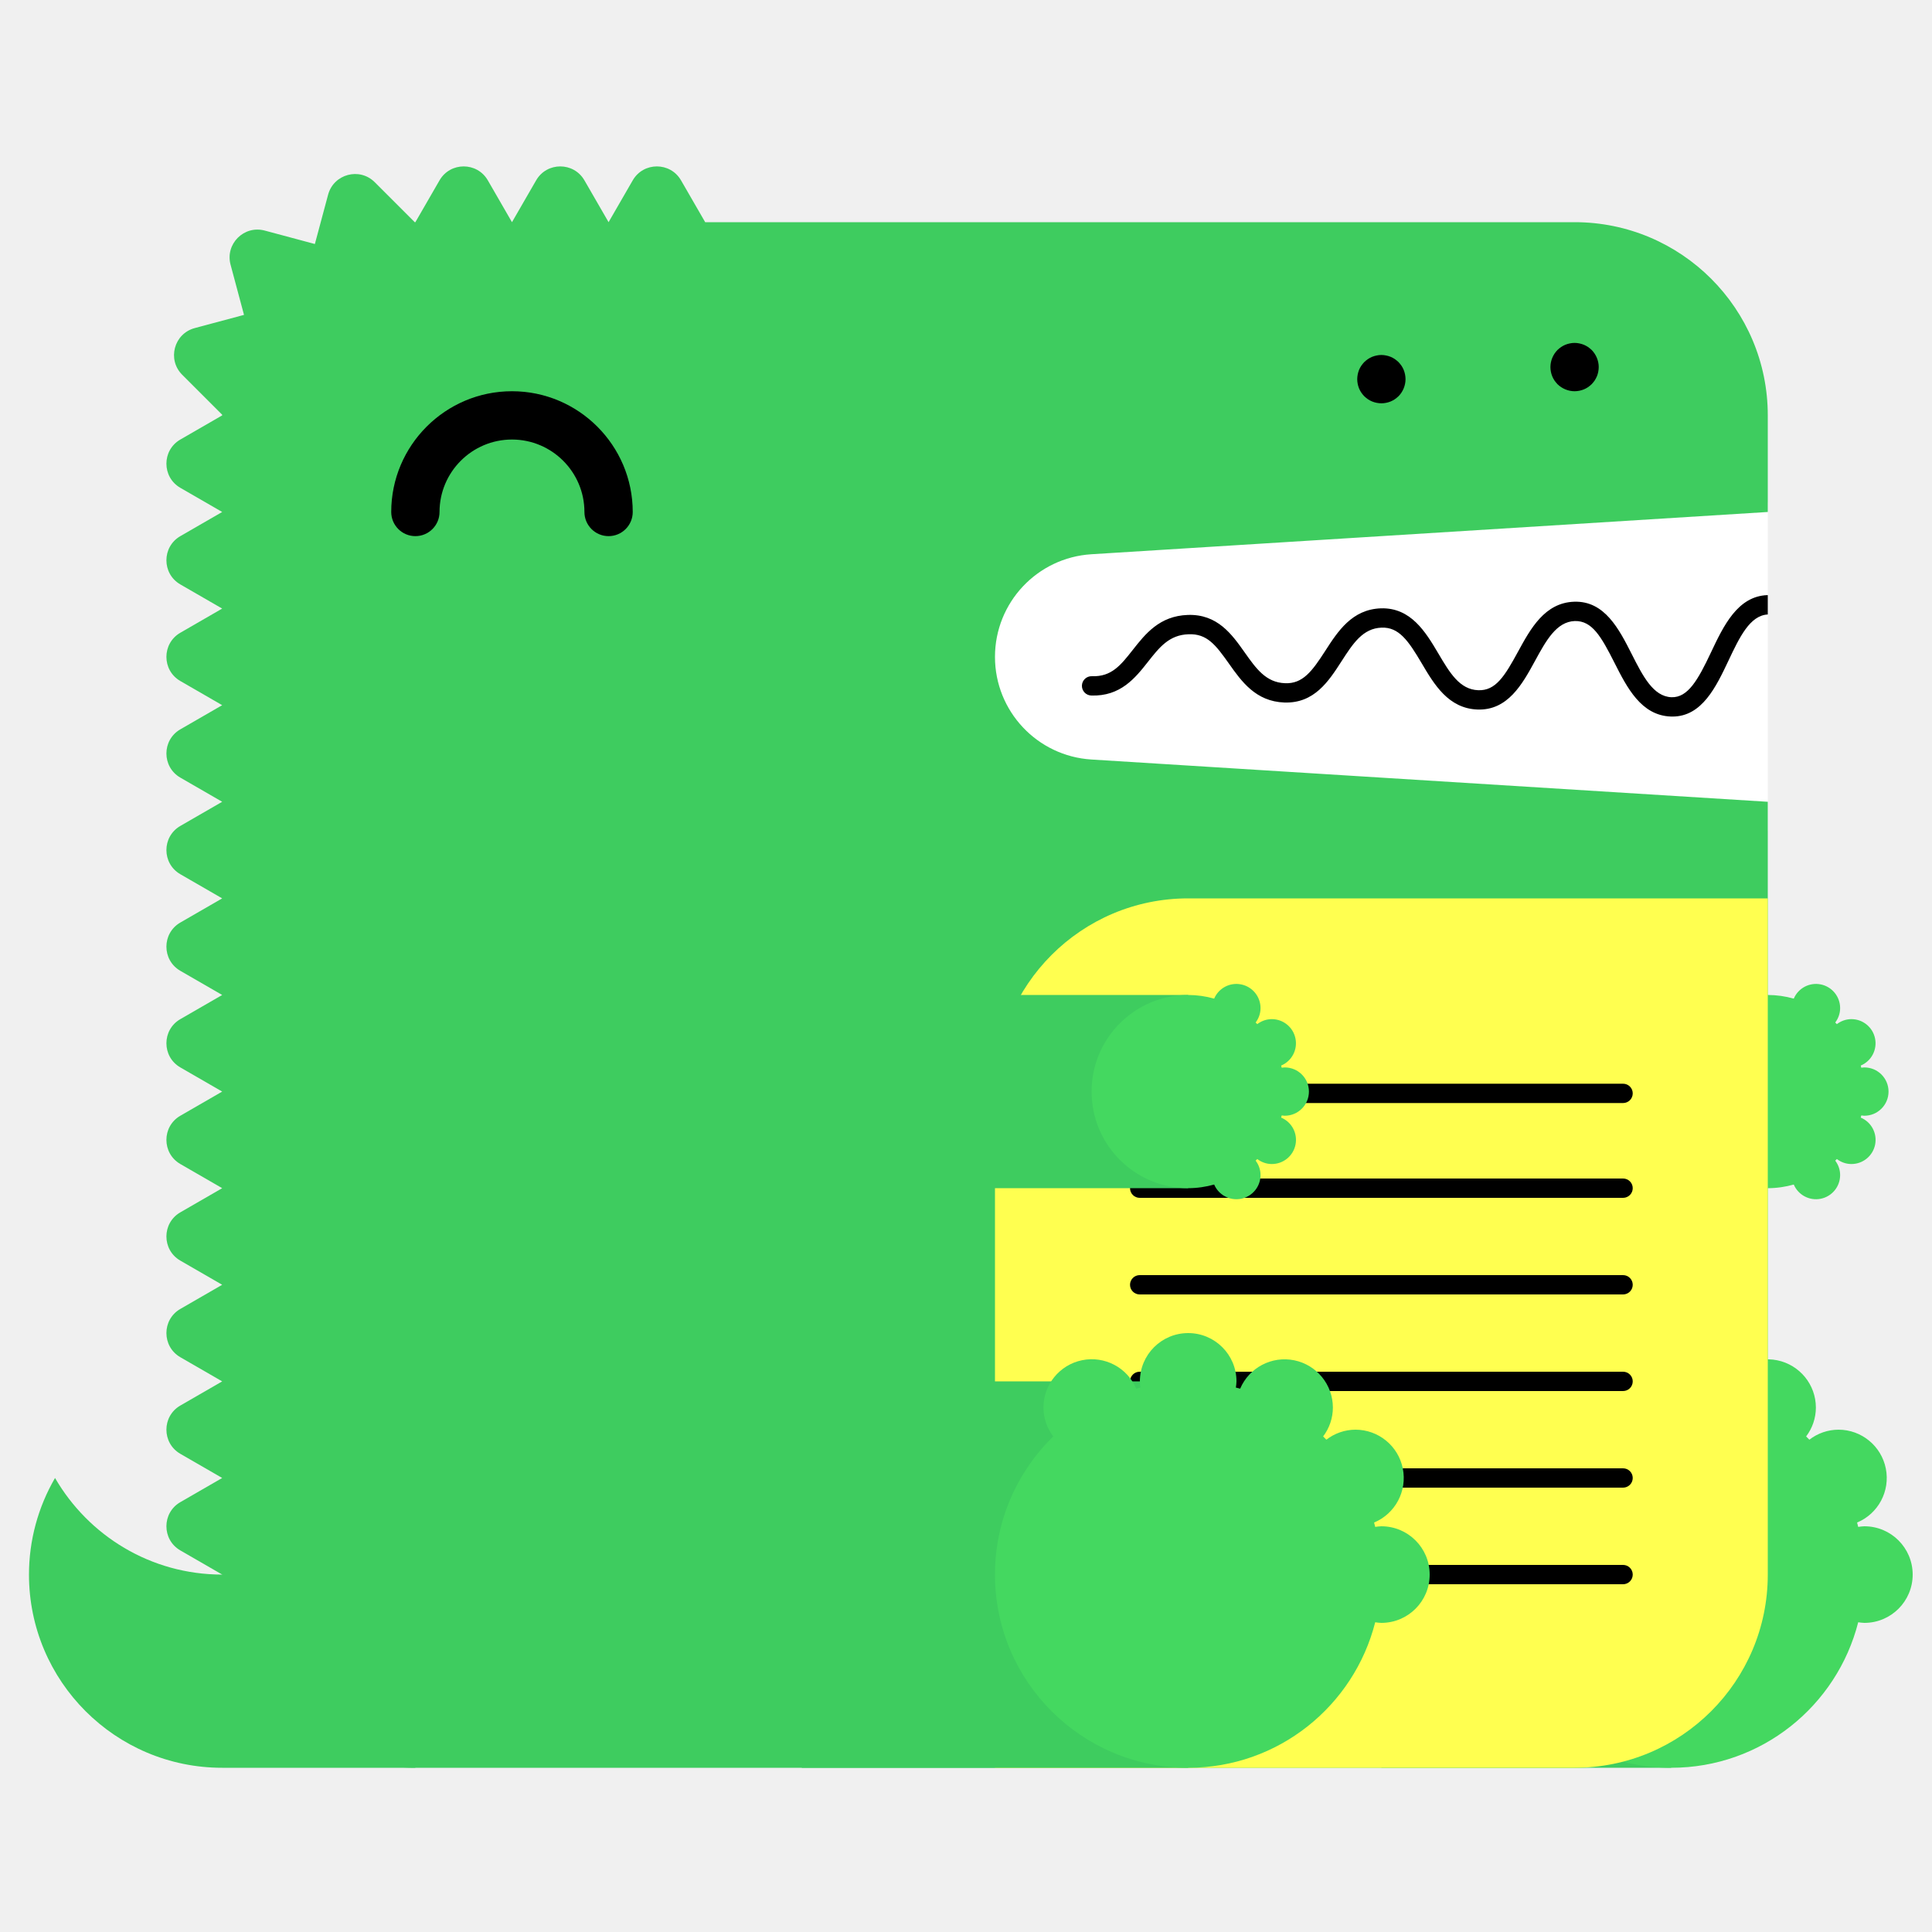
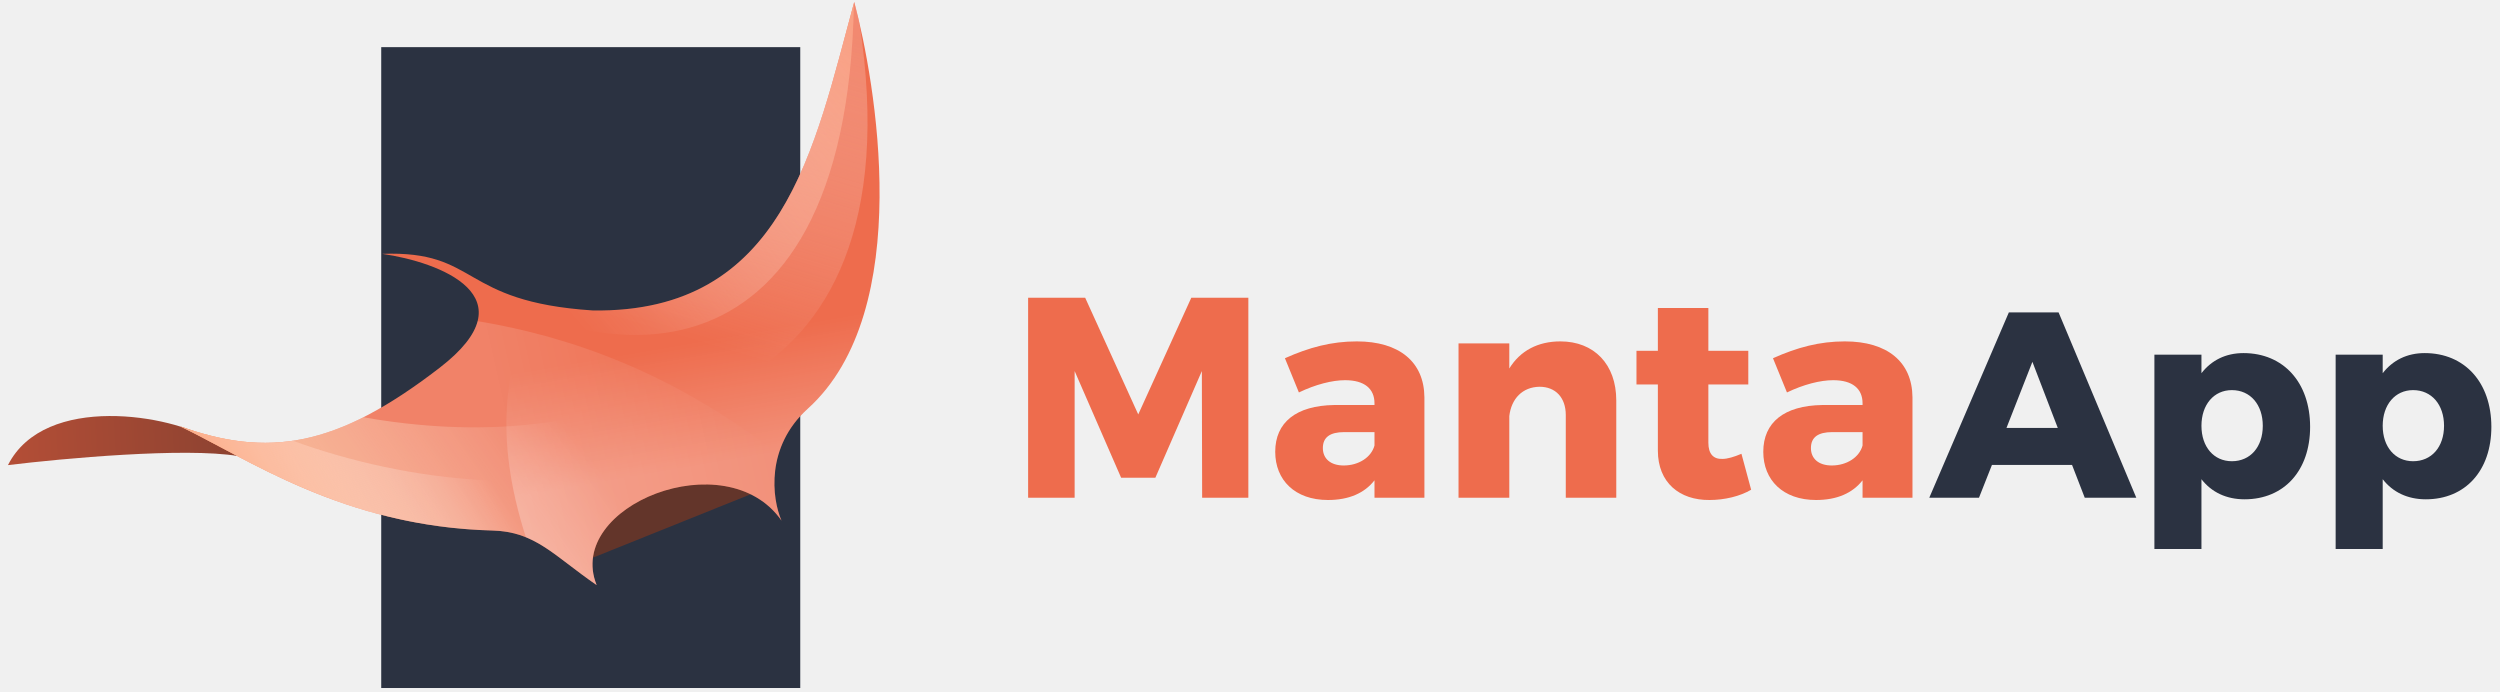
- <svg xmlns="http://www.w3.org/2000/svg" width="200" height="200" viewBox="0 0 200 200">
-   <g fill="none" fill-rule="evenodd">
-     <path fill="#FFF" d="M99 52h84v34H99z" />
-     <path d="M23 163c-7.398 0-13.843-4.027-17.303-10A19.886 19.886 0 0 0 3 163c0 11.046 8.954 20 20 20h20v-20H23z" fill="#3ECC5F" />
-     <path d="M112.98 57.376L183 53V43c0-11.046-8.954-20-20-20H73l-2.5-4.33c-1.112-1.925-3.889-1.925-5 0L63 23l-2.5-4.33c-1.111-1.925-3.889-1.925-5 0L53 23l-2.5-4.33c-1.111-1.925-3.889-1.925-5 0L43 23c-.022 0-.042.003-.065.003l-4.142-4.141c-1.57-1.571-4.252-.853-4.828 1.294l-1.369 5.104-5.192-1.392c-2.148-.575-4.111 1.389-3.535 3.536l1.39 5.193-5.102 1.367c-2.148.576-2.867 3.259-1.296 4.83l4.142 4.142c0 .021-.003.042-.003.064l-4.33 2.5c-1.925 1.111-1.925 3.889 0 5L23 53l-4.33 2.5c-1.925 1.111-1.925 3.889 0 5L23 63l-4.33 2.5c-1.925 1.111-1.925 3.889 0 5L23 73l-4.33 2.5c-1.925 1.111-1.925 3.889 0 5L23 83l-4.33 2.5c-1.925 1.111-1.925 3.889 0 5L23 93l-4.33 2.5c-1.925 1.111-1.925 3.889 0 5L23 103l-4.33 2.5c-1.925 1.111-1.925 3.889 0 5L23 113l-4.33 2.5c-1.925 1.111-1.925 3.889 0 5L23 123l-4.33 2.5c-1.925 1.111-1.925 3.889 0 5L23 133l-4.33 2.5c-1.925 1.111-1.925 3.889 0 5L23 143l-4.33 2.5c-1.925 1.111-1.925 3.889 0 5L23 153l-4.33 2.5c-1.925 1.111-1.925 3.889 0 5L23 163c0 11.046 8.954 20 20 20h120c11.046 0 20-8.954 20-20V83l-70.02-4.376A10.645 10.645 0 0 1 103 68c0-5.621 4.37-10.273 9.98-10.624" fill="#3ECC5F" />
-     <path fill="#3ECC5F" d="M143 183h30v-40h-30z" />
-     <path d="M193 158c-.219 0-.428.037-.639.064-.038-.15-.074-.301-.116-.451A5 5 0 0 0 190.32 148a4.96 4.96 0 0 0-3.016 1.036 26.531 26.531 0 0 0-.335-.336 4.955 4.955 0 0 0 1.011-2.987 5 5 0 0 0-9.599-1.959c-.148-.042-.297-.077-.445-.115.027-.211.064-.42.064-.639a5 5 0 0 0-5-5 5 5 0 0 0-5 5c0 .219.037.428.064.639-.148.038-.297.073-.445.115a4.998 4.998 0 0 0-9.599 1.959c0 1.125.384 2.151 1.011 2.987-3.717 3.632-6.031 8.693-6.031 14.3 0 11.046 8.954 20 20 20 9.339 0 17.16-6.41 19.361-15.064.211.027.42.064.639.064a5 5 0 0 0 5-5 5 5 0 0 0-5-5" fill="#44D860" />
-     <path fill="#3ECC5F" d="M153 123h30v-20h-30z" />
-     <path d="M193 115.5a2.5 2.5 0 1 0 0-5c-.109 0-.214.019-.319.032-.02-.075-.037-.15-.058-.225a2.501 2.501 0 0 0-.963-4.807c-.569 0-1.088.197-1.508.518a6.653 6.653 0 0 0-.168-.168c.314-.417.506-.931.506-1.494a2.5 2.5 0 0 0-4.8-.979A9.987 9.987 0 0 0 183 103c-5.522 0-10 4.478-10 10s4.478 10 10 10c.934 0 1.833-.138 2.69-.377a2.5 2.5 0 0 0 4.8-.979c0-.563-.192-1.077-.506-1.494.057-.055.113-.111.168-.168.42.321.939.518 1.508.518a2.5 2.5 0 0 0 .963-4.807c.021-.074.038-.15.058-.225.105.013.21.032.319.032" fill="#44D860" />
-     <path d="M63 55.5a2.5 2.5 0 0 1-2.5-2.5c0-4.136-3.364-7.5-7.5-7.5s-7.5 3.364-7.5 7.5a2.5 2.5 0 1 1-5 0c0-6.893 5.607-12.5 12.5-12.5S65.5 46.107 65.5 53a2.5 2.5 0 0 1-2.5 2.5" fill="#000" />
-     <path d="M103 183h60c11.046 0 20-8.954 20-20V93h-60c-11.046 0-20 8.954-20 20v70z" fill="#FFFF50" />
-     <path d="M168.02 124h-50.04a1 1 0 1 1 0-2h50.04a1 1 0 1 1 0 2m0 20h-50.04a1 1 0 1 1 0-2h50.04a1 1 0 1 1 0 2m0 20h-50.04a1 1 0 1 1 0-2h50.04a1 1 0 1 1 0 2m0-49.814h-50.04a1 1 0 1 1 0-2h50.04a1 1 0 1 1 0 2m0 19.814h-50.04a1 1 0 1 1 0-2h50.04a1 1 0 1 1 0 2m0 20h-50.04a1 1 0 1 1 0-2h50.04a1 1 0 1 1 0 2M183 61.611c-.012 0-.022-.006-.034-.005-3.09.105-4.552 3.196-5.842 5.923-1.346 2.85-2.387 4.703-4.093 4.647-1.889-.068-2.969-2.202-4.113-4.46-1.314-2.594-2.814-5.536-5.963-5.426-3.046.104-4.513 2.794-5.807 5.167-1.377 2.528-2.314 4.065-4.121 3.994-1.927-.07-2.951-1.805-4.136-3.813-1.321-2.236-2.848-4.75-5.936-4.664-2.994.103-4.465 2.385-5.763 4.4-1.373 2.13-2.335 3.428-4.165 3.351-1.973-.07-2.992-1.51-4.171-3.177-1.324-1.873-2.816-3.993-5.895-3.89-2.928.1-4.399 1.97-5.696 3.618-1.232 1.564-2.194 2.802-4.229 2.724a1 1 0 0 0-.072 2c3.017.101 4.545-1.8 5.872-3.487 1.177-1.496 2.193-2.787 4.193-2.855 1.926-.082 2.829 1.115 4.195 3.045 1.297 1.834 2.769 3.914 5.731 4.021 3.103.104 4.596-2.215 5.918-4.267 1.182-1.834 2.202-3.417 4.15-3.484 1.793-.067 2.769 1.35 4.145 3.681 1.297 2.197 2.766 4.686 5.787 4.796 3.125.108 4.634-2.62 5.949-5.035 1.139-2.088 2.214-4.06 4.119-4.126 1.793-.042 2.728 1.595 4.111 4.33 1.292 2.553 2.757 5.445 5.825 5.556l.169.003c3.064 0 4.518-3.075 5.805-5.794 1.139-2.41 2.217-4.68 4.067-4.773v-2z" fill="#000" />
-     <path fill="#3ECC5F" d="M83 183h40v-40H83z" />
-     <path d="M143 158c-.219 0-.428.037-.639.064-.038-.15-.074-.301-.116-.451A5 5 0 0 0 140.32 148a4.96 4.96 0 0 0-3.016 1.036 26.531 26.531 0 0 0-.335-.336 4.955 4.955 0 0 0 1.011-2.987 5 5 0 0 0-9.599-1.959c-.148-.042-.297-.077-.445-.115.027-.211.064-.42.064-.639a5 5 0 0 0-5-5 5 5 0 0 0-5 5c0 .219.037.428.064.639-.148.038-.297.073-.445.115a4.998 4.998 0 0 0-9.599 1.959c0 1.125.384 2.151 1.011 2.987-3.717 3.632-6.031 8.693-6.031 14.3 0 11.046 8.954 20 20 20 9.339 0 17.16-6.41 19.361-15.064.211.027.42.064.639.064a5 5 0 0 0 5-5 5 5 0 0 0-5-5" fill="#44D860" />
-     <path fill="#3ECC5F" d="M83 123h40v-20H83z" />
-     <path d="M133 115.5a2.5 2.5 0 1 0 0-5c-.109 0-.214.019-.319.032-.02-.075-.037-.15-.058-.225a2.501 2.501 0 0 0-.963-4.807c-.569 0-1.088.197-1.508.518a6.653 6.653 0 0 0-.168-.168c.314-.417.506-.931.506-1.494a2.5 2.5 0 0 0-4.8-.979A9.987 9.987 0 0 0 123 103c-5.522 0-10 4.478-10 10s4.478 10 10 10c.934 0 1.833-.138 2.69-.377a2.5 2.5 0 0 0 4.8-.979c0-.563-.192-1.077-.506-1.494.057-.055.113-.111.168-.168.42.321.939.518 1.508.518a2.5 2.5 0 0 0 .963-4.807c.021-.074.038-.15.058-.225.105.013.21.032.319.032" fill="#44D860" />
-     <path d="M143 41.75c-.16 0-.33-.02-.49-.05a2.52 2.52 0 0 1-.47-.14c-.15-.06-.29-.14-.431-.23-.13-.09-.259-.2-.38-.31-.109-.12-.219-.24-.309-.38s-.17-.28-.231-.43a2.619 2.619 0 0 1-.189-.96c0-.16.02-.33.05-.49.03-.16.08-.31.139-.47.061-.15.141-.29.231-.43.09-.13.2-.26.309-.38.121-.11.25-.22.38-.31.141-.09.281-.17.431-.23.149-.06.31-.11.47-.14.32-.07.65-.07.98 0 .159.03.32.08.47.14.149.06.29.14.43.23.13.09.259.2.38.31.11.12.22.25.31.38.09.14.17.28.23.43.06.16.11.31.14.47.029.16.05.33.05.49 0 .66-.271 1.31-.73 1.77-.121.11-.25.22-.38.31-.14.09-.281.17-.43.23a2.565 2.565 0 0 1-.96.19m20-1.25c-.66 0-1.3-.27-1.771-.73a3.802 3.802 0 0 1-.309-.38c-.09-.14-.17-.28-.231-.43a2.619 2.619 0 0 1-.189-.96c0-.66.27-1.3.729-1.77.121-.11.25-.22.38-.31.141-.09.281-.17.431-.23.149-.06.31-.11.47-.14.32-.07.66-.07.98 0 .159.03.32.08.47.14.149.06.29.14.43.23.13.09.259.2.38.31.459.47.73 1.11.73 1.77 0 .16-.021.33-.05.49-.03.16-.08.32-.14.47-.07.15-.14.29-.23.43-.09.13-.2.26-.31.38-.121.11-.25.22-.38.31-.14.09-.281.17-.43.23a2.565 2.565 0 0 1-.96.19" fill="#000" />
-   </g>
+ <svg xmlns="http://www.w3.org/2000/svg" width="224" height="62" viewBox="0 0 224 62" fill="none">
+   <rect x="34.158" y="4.224" width="37.545" height="57.422" fill="#2B3241" />
+   <path d="M68.425 43.818L52.316 50.292L49.696 43.818L64.956 37.729L68.425 43.818Z" fill="#63352A" />
+   <path d="M0.712 41.675C4.019 35.15 15.545 37.23 18.817 39.389L21.3 40.86C16.598 40.072 5.616 41.075 0.712 41.675Z" fill="url(#paint0_linear_14_164)" />
+   <path d="M70.023 46.649C65.073 39.542 50.587 45.328 53.46 52.424C49.577 49.746 47.98 47.636 44.108 47.533C30.74 47.179 22.032 40.992 16.113 38.19C23.956 40.991 30.052 40.163 39.4 32.948C47.642 26.587 39.4 23.479 34.238 22.745C43.001 22.425 41.08 27.027 53.123 27.818C70.223 28.057 72.963 13.282 76.539 0.177C78.4 7.14 82.118 27.818 72.371 36.623C68.594 40.035 69.156 44.64 70.023 46.649Z" fill="#EE6C4D" />
+   <path d="M32.57 37.385C26.703 40.347 21.88 40.25 16.113 38.19C17.213 38.711 18.409 39.348 19.713 40.043C25.428 43.09 33.224 47.245 44.108 47.533C47.055 47.611 48.684 48.852 51.006 50.622C51.735 51.177 52.532 51.785 53.46 52.424C50.587 45.328 65.073 39.542 70.023 46.649C69.156 44.64 68.594 40.035 72.371 36.623C82.103 27.832 78.411 7.203 76.547 0.209C77.095 35.513 52.056 40.863 32.57 37.385Z" fill="url(#paint1_linear_14_164)" />
+   <path d="M26.247 39.493C22.916 39.992 19.697 39.47 16.113 38.19C17.213 38.711 18.409 39.348 19.713 40.043C25.428 43.09 33.224 47.245 44.108 47.533C47.055 47.611 48.684 48.852 51.006 50.622C51.735 51.177 52.532 51.784 53.46 52.424C50.587 45.328 65.073 39.542 70.023 46.649C69.156 44.64 68.594 40.035 72.371 36.623C82.118 27.818 78.4 7.14 76.539 0.177C76.532 0.202 76.525 0.226 76.518 0.251C82.287 46.832 46.454 46.874 26.247 39.493Z" fill="url(#paint2_linear_14_164)" />
+   <path d="M76.997 2.028C82.584 37.975 54.919 41.39 40.155 32.336C47.107 26.386 39.231 23.455 34.238 22.745C38.473 22.591 40.212 23.585 42.239 24.744C44.406 25.983 46.9 27.409 53.123 27.818C69.108 28.041 72.544 15.145 75.846 2.757C76.076 1.893 76.305 1.031 76.539 0.177C76.683 0.716 76.838 1.337 76.997 2.028Z" fill="url(#paint3_linear_14_164)" fill-opacity="0.5" />
+   <path d="M76.514 0.265C75.844 36.27 52.409 33.553 39.241 23.308C40.375 23.679 41.275 24.193 42.239 24.744C44.406 25.983 46.9 27.409 53.123 27.818C69.108 28.041 72.544 15.145 75.846 2.757C76.068 1.923 76.29 1.091 76.514 0.265Z" fill="url(#paint4_linear_14_164)" fill-opacity="0.6" />
+   <path d="M47.118 48.135C48.456 48.679 49.605 49.554 51.006 50.622C51.735 51.177 52.532 51.784 53.459 52.424C50.587 45.328 65.073 39.542 70.023 46.649C69.155 44.64 68.593 40.035 72.371 36.623C82.118 27.818 78.399 7.14 76.538 0.177C76.305 1.031 76.076 1.893 75.845 2.757C72.544 15.145 69.107 28.041 53.122 27.818C51.044 27.682 49.382 27.432 48.009 27.113C45.288 32.464 44.172 38.954 47.118 48.135Z" fill="url(#paint5_linear_14_164)" fill-opacity="0.25" />
+   <path d="M53.46 52.424C50.587 45.328 65.073 39.542 70.023 46.649C69.478 45.385 69.053 43.095 69.752 40.72C60.302 33.394 51.166 30.172 42.796 28.773C42.491 29.971 41.46 31.358 39.4 32.948C30.052 40.163 23.955 40.991 16.113 38.19C17.213 38.711 18.409 39.348 19.713 40.043C25.428 43.09 33.224 47.245 44.108 47.533C47.055 47.611 48.684 48.852 51.006 50.622C51.735 51.177 52.532 51.784 53.46 52.424Z" fill="url(#paint6_linear_14_164)" fill-opacity="0.15" />
+   <path d="M92.12 26.678H97.232L101.986 37.132L106.74 26.678H111.852V44.596H107.712L107.686 33.247L103.52 42.806H100.453L96.287 33.247V44.596H92.12V26.678Z" fill="#EE6C4D" />
+   <path d="M121.57 30.589C125.378 30.589 127.602 32.429 127.627 35.599V44.596H123.154V43.036C122.26 44.187 120.854 44.8 118.988 44.8C116.023 44.8 114.26 43.011 114.26 40.48C114.26 37.848 116.126 36.34 119.551 36.289H123.154V36.135C123.154 34.832 122.26 34.065 120.522 34.065C119.372 34.065 117.864 34.448 116.381 35.164L115.129 32.097C117.301 31.126 119.295 30.589 121.57 30.589ZM120.394 41.707C121.749 41.707 122.873 40.966 123.154 39.918V38.717H120.445C119.167 38.717 118.528 39.177 118.528 40.148C118.528 41.094 119.218 41.707 120.394 41.707Z" fill="#EE6C4D" />
+   <path d="M139.809 30.589C142.825 30.589 144.818 32.634 144.818 35.88V44.596H140.294V37.183C140.294 35.624 139.374 34.653 137.943 34.653C136.409 34.678 135.412 35.726 135.233 37.285V44.596H130.684V30.768H135.233V33.017C136.205 31.432 137.789 30.589 139.809 30.589Z" fill="#EE6C4D" />
+   <path d="M156.034 40.659L156.903 43.88C155.906 44.468 154.526 44.8 153.172 44.8C150.488 44.825 148.545 43.241 148.545 40.378V34.448H146.628V31.432H148.545V27.599H153.069V31.432H156.648V34.448H153.069V39.663C153.069 40.685 153.529 41.145 154.322 41.119C154.782 41.119 155.37 40.941 156.034 40.659Z" fill="#EE6C4D" />
+   <path d="M165.3 30.589C169.108 30.589 171.332 32.429 171.358 35.599V44.596H166.885V43.036C165.99 44.187 164.584 44.8 162.719 44.8C159.754 44.8 157.99 43.011 157.99 40.48C157.99 37.848 159.856 36.34 163.281 36.289H166.885V36.135C166.885 34.832 165.99 34.065 164.252 34.065C163.102 34.065 161.594 34.448 160.112 35.164L158.859 32.097C161.032 31.126 163.025 30.589 165.3 30.589ZM164.124 41.707C165.479 41.707 166.604 40.966 166.885 39.918V38.717H164.175C162.898 38.717 162.259 39.177 162.259 40.148C162.259 41.094 162.949 41.707 164.124 41.707Z" fill="#EE6C4D" />
+   <path d="M186.793 44.596L185.656 41.658H178.478L177.317 44.596H172.864L179.994 27.989H184.448L191.412 44.596H186.793ZM179.781 38.342H184.377L182.103 32.419L179.781 38.342Z" fill="#2B3241" />
+   <path d="M201.017 31.637C204.594 31.637 206.986 34.267 206.986 38.247C206.986 42.156 204.665 44.738 201.112 44.738C199.477 44.738 198.15 44.098 197.25 42.937V49.191H193.034V31.78H197.25V33.438C198.15 32.277 199.43 31.637 201.017 31.637ZM199.975 41.326C201.633 41.326 202.746 40.047 202.746 38.152C202.746 36.257 201.633 34.954 199.975 34.954C198.364 34.954 197.25 36.257 197.25 38.152C197.25 40.047 198.364 41.326 199.975 41.326Z" fill="#2B3241" />
+   <path d="M217.257 31.637C220.834 31.637 223.226 34.267 223.226 38.247C223.226 42.156 220.905 44.738 217.352 44.738C215.717 44.738 214.39 44.098 213.49 42.937V49.191H209.274V31.78H213.49V33.438C214.39 32.277 215.67 31.637 217.257 31.637ZM216.214 41.326C217.873 41.326 218.986 40.047 218.986 38.152C218.986 36.257 217.873 34.954 216.214 34.954C214.604 34.954 213.49 36.257 213.49 38.152C213.49 40.047 214.604 41.326 216.214 41.326Z" fill="#2B3241" />
+   <defs>
+     <linearGradient id="paint0_linear_14_164" x1="52.963" y1="41.525" x2="-0.687" y2="44.49" gradientUnits="userSpaceOnUse">
+       <stop stop-color="#503028" />
+       <stop offset="1" stop-color="#B74F37" />
+     </linearGradient>
+     <linearGradient id="paint1_linear_14_164" x1="59.88" y1="2.502" x2="2.446" y2="43.419" gradientUnits="userSpaceOnUse">
+       <stop offset="0.398" stop-color="white" stop-opacity="0" />
+       <stop offset="1" stop-color="#FDC36D" />
+     </linearGradient>
+     <linearGradient id="paint2_linear_14_164" x1="87.879" y1="4.584" x2="18.099" y2="44.897" gradientUnits="userSpaceOnUse">
+       <stop offset="0.71" stop-color="white" stop-opacity="0" />
+       <stop offset="1" stop-color="#FC9468" />
+     </linearGradient>
+     <linearGradient id="paint3_linear_14_164" x1="70.271" y1="1.329" x2="61.664" y2="30.364" gradientUnits="userSpaceOnUse">
+       <stop stop-color="#F5A693" />
+       <stop offset="1" stop-color="white" stop-opacity="0" />
+     </linearGradient>
+     <linearGradient id="paint4_linear_14_164" x1="76.514" y1="-2.228" x2="47.01" y2="23.444" gradientUnits="userSpaceOnUse">
+       <stop stop-color="#FFAE8C" />
+       <stop offset="1" stop-color="white" stop-opacity="0" />
+     </linearGradient>
+     <linearGradient id="paint5_linear_14_164" x1="55.251" y1="42.961" x2="53.386" y2="32.19" gradientUnits="userSpaceOnUse">
+       <stop stop-color="white" />
+       <stop offset="1" stop-color="white" stop-opacity="0" />
+     </linearGradient>
+     <linearGradient id="paint6_linear_14_164" x1="45.676" y1="40.599" x2="68.19" y2="35.569" gradientUnits="userSpaceOnUse">
+       <stop stop-color="white" />
+       <stop offset="1" stop-color="white" stop-opacity="0" />
+     </linearGradient>
+   </defs>
</svg>
